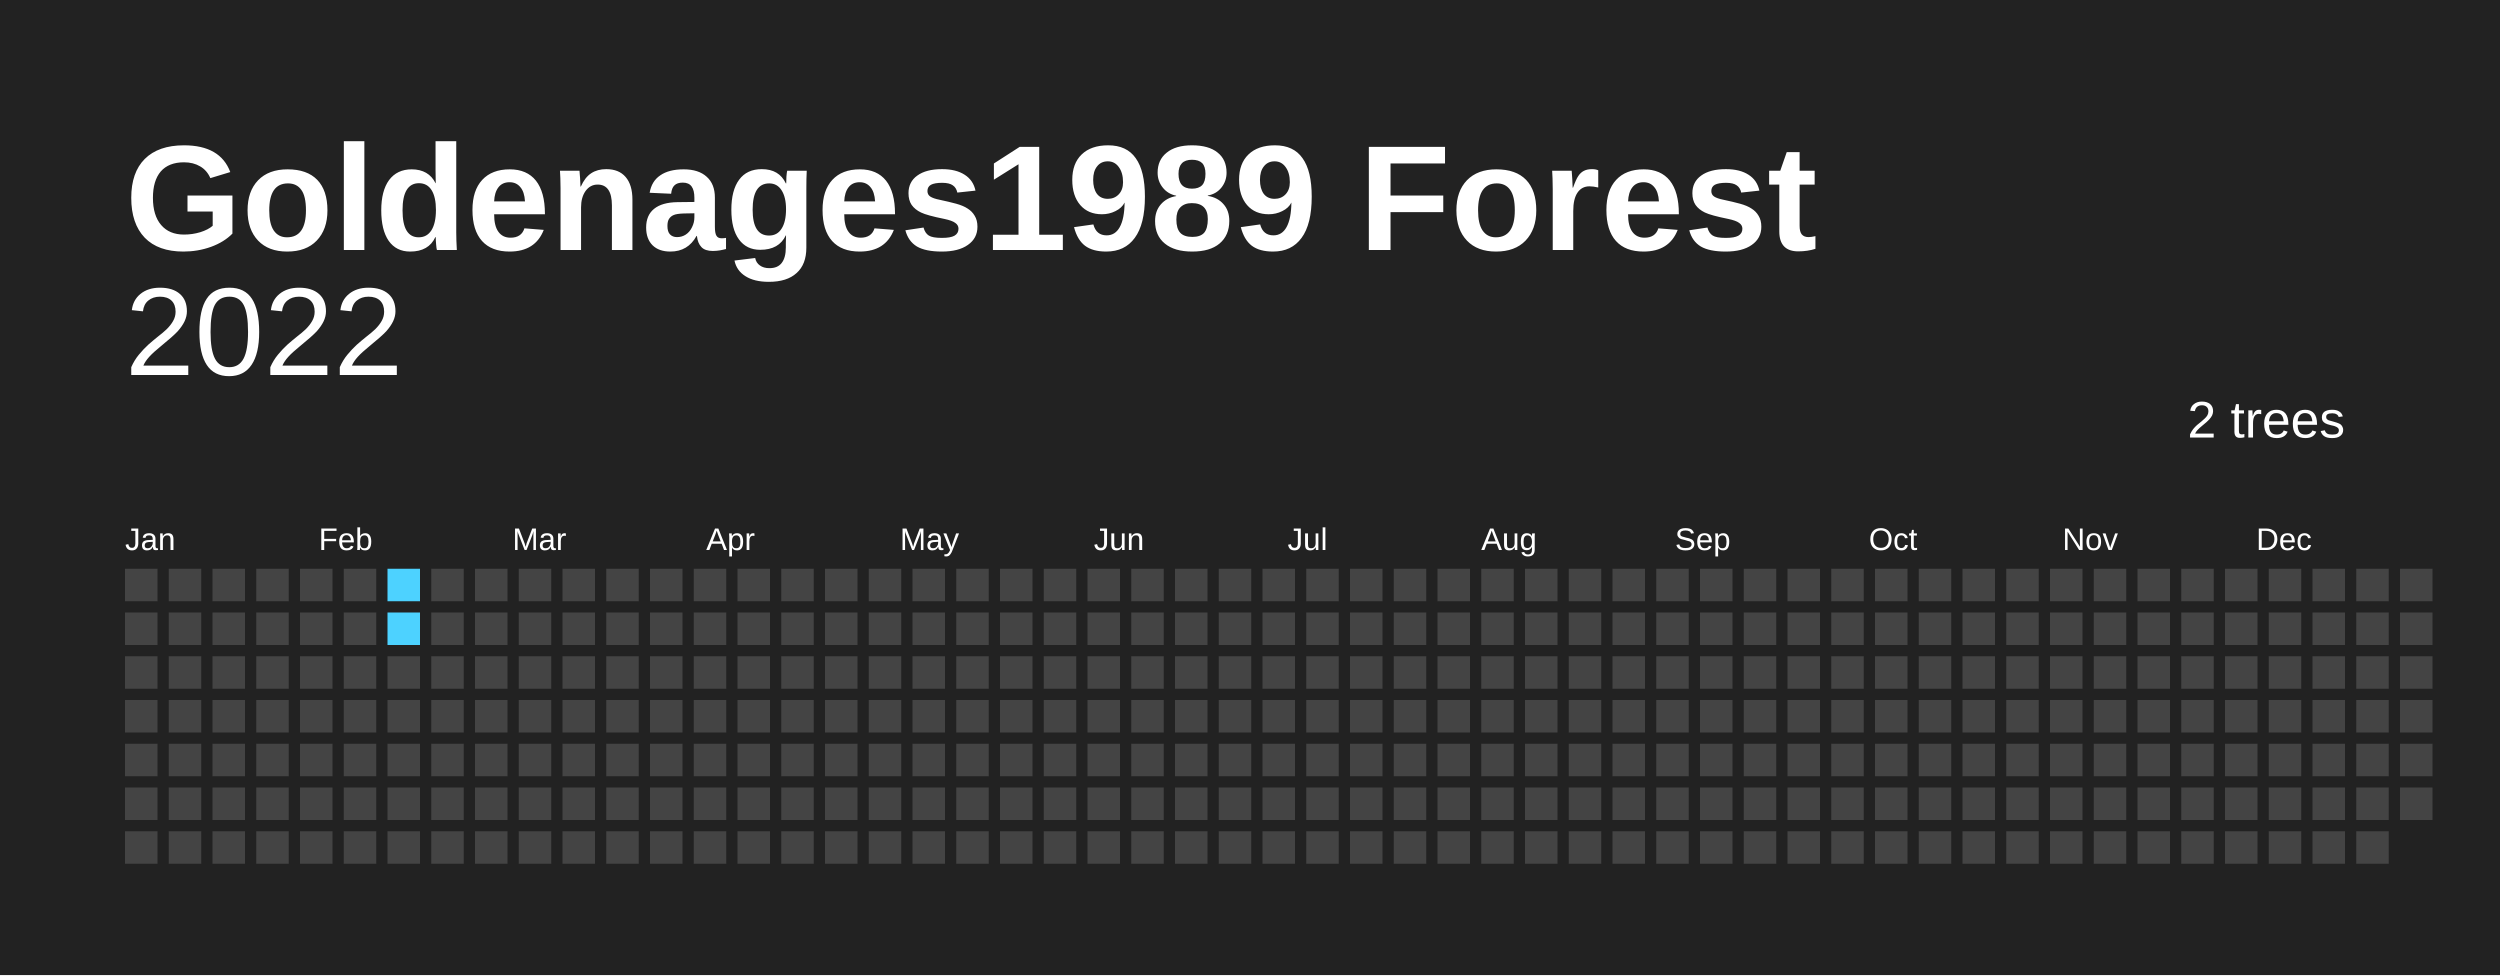
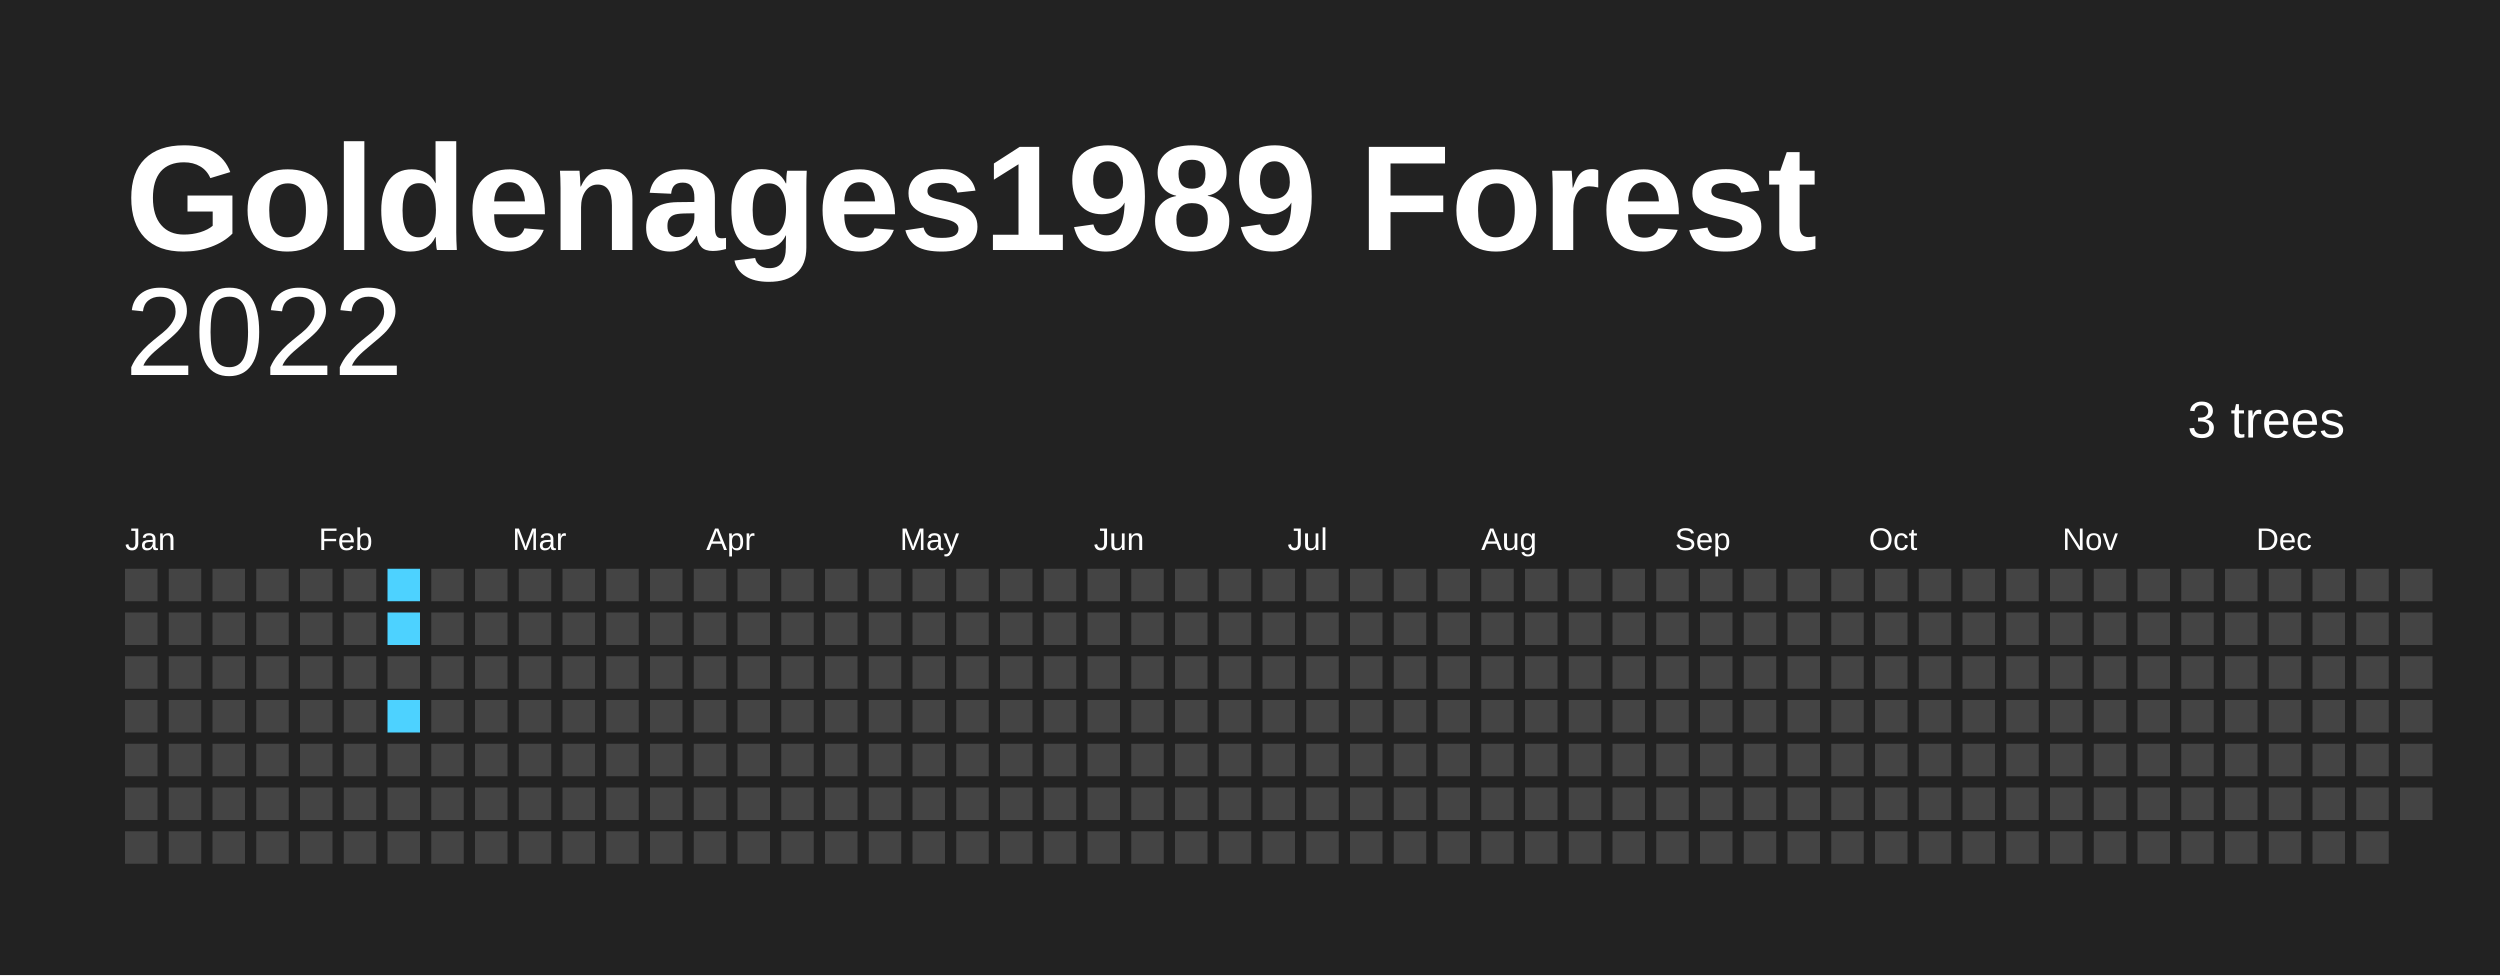
<svg xmlns="http://www.w3.org/2000/svg" baseProfile="full" height="78mm" version="1.1" viewBox="0,0,200,78" width="200mm">
  <defs />
  <rect fill="#222222" height="78" width="200" x="0" y="0" />
  <text fill="#FFFFFF" style="font-size:12px; font-family:Arial; font-weight:bold;" x="10" y="20">Goldenages1989 Forest</text>
  <text alignment-baseline="hanging" fill="#FFFFFF" style="font-size:10.0px; font-family:Arial;" x="10" y="30">2022</text>
-   <text alignment-baseline="hanging" fill="#FFFFFF" style="font-size:4.125px; font-family:Arial;" x="175" y="35">2 trees</text>
+   <text alignment-baseline="hanging" fill="#FFFFFF" style="font-size:4.125px; font-family:Arial;" x="175" y="35">3 trees</text>
  <text fill="#FFFFFF" style="font-size:2.5px; font-family:Arial" x="10.0" y="44">Jan</text>
  <text fill="#FFFFFF" style="font-size:2.5px; font-family:Arial" x="25.5" y="44">Feb</text>
  <text fill="#FFFFFF" style="font-size:2.5px; font-family:Arial" x="41.0" y="44">Mar</text>
  <text fill="#FFFFFF" style="font-size:2.5px; font-family:Arial" x="56.5" y="44">Apr</text>
  <text fill="#FFFFFF" style="font-size:2.5px; font-family:Arial" x="72.0" y="44">May</text>
  <text fill="#FFFFFF" style="font-size:2.5px; font-family:Arial" x="87.5" y="44">Jun</text>
  <text fill="#FFFFFF" style="font-size:2.5px; font-family:Arial" x="103.0" y="44">Jul</text>
  <text fill="#FFFFFF" style="font-size:2.5px; font-family:Arial" x="118.5" y="44">Aug</text>
  <text fill="#FFFFFF" style="font-size:2.5px; font-family:Arial" x="134.0" y="44">Sep</text>
  <text fill="#FFFFFF" style="font-size:2.5px; font-family:Arial" x="149.5" y="44">Oct</text>
  <text fill="#FFFFFF" style="font-size:2.5px; font-family:Arial" x="165.0" y="44">Nov</text>
  <text fill="#FFFFFF" style="font-size:2.5px; font-family:Arial" x="180.5" y="44">Dec</text>
  <rect fill="#444444" height="2.6" width="2.6" x="10.0" y="45.5" />
  <rect fill="#444444" height="2.6" width="2.6" x="10.0" y="49.0" />
  <rect fill="#444444" height="2.6" width="2.6" x="10.0" y="52.5" />
  <rect fill="#444444" height="2.6" width="2.6" x="10.0" y="56.0" />
  <rect fill="#444444" height="2.6" width="2.6" x="10.0" y="59.5" />
  <rect fill="#444444" height="2.6" width="2.6" x="10.0" y="63.0" />
  <rect fill="#444444" height="2.6" width="2.6" x="10.0" y="66.5" />
  <rect fill="#444444" height="2.6" width="2.6" x="13.5" y="45.5" />
  <rect fill="#444444" height="2.6" width="2.6" x="13.5" y="49.0" />
  <rect fill="#444444" height="2.6" width="2.6" x="13.5" y="52.5" />
  <rect fill="#444444" height="2.6" width="2.6" x="13.5" y="56.0" />
  <rect fill="#444444" height="2.6" width="2.6" x="13.5" y="59.5" />
  <rect fill="#444444" height="2.6" width="2.6" x="13.5" y="63.0" />
  <rect fill="#444444" height="2.6" width="2.6" x="13.5" y="66.5" />
  <rect fill="#444444" height="2.6" width="2.6" x="17.0" y="45.5" />
  <rect fill="#444444" height="2.6" width="2.6" x="17.0" y="49.0" />
  <rect fill="#444444" height="2.6" width="2.6" x="17.0" y="52.5" />
  <rect fill="#444444" height="2.6" width="2.6" x="17.0" y="56.0" />
  <rect fill="#444444" height="2.6" width="2.6" x="17.0" y="59.5" />
  <rect fill="#444444" height="2.6" width="2.6" x="17.0" y="63.0" />
  <rect fill="#444444" height="2.6" width="2.6" x="17.0" y="66.5" />
  <rect fill="#444444" height="2.6" width="2.6" x="20.5" y="45.5" />
  <rect fill="#444444" height="2.6" width="2.6" x="20.5" y="49.0" />
  <rect fill="#444444" height="2.6" width="2.6" x="20.5" y="52.5" />
  <rect fill="#444444" height="2.6" width="2.6" x="20.5" y="56.0" />
  <rect fill="#444444" height="2.6" width="2.6" x="20.5" y="59.5" />
  <rect fill="#444444" height="2.6" width="2.6" x="20.5" y="63.0" />
  <rect fill="#444444" height="2.6" width="2.6" x="20.5" y="66.5" />
  <rect fill="#444444" height="2.6" width="2.6" x="24.0" y="45.5" />
  <rect fill="#444444" height="2.6" width="2.6" x="24.0" y="49.0" />
  <rect fill="#444444" height="2.6" width="2.6" x="24.0" y="52.5" />
  <rect fill="#444444" height="2.6" width="2.6" x="24.0" y="56.0" />
  <rect fill="#444444" height="2.6" width="2.6" x="24.0" y="59.5" />
  <rect fill="#444444" height="2.6" width="2.6" x="24.0" y="63.0" />
  <rect fill="#444444" height="2.6" width="2.6" x="24.0" y="66.5" />
  <rect fill="#444444" height="2.6" width="2.6" x="27.5" y="45.5" />
  <rect fill="#444444" height="2.6" width="2.6" x="27.5" y="49.0" />
  <rect fill="#444444" height="2.6" width="2.6" x="27.5" y="52.5" />
  <rect fill="#444444" height="2.6" width="2.6" x="27.5" y="56.0" />
  <rect fill="#444444" height="2.6" width="2.6" x="27.5" y="59.5" />
  <rect fill="#444444" height="2.6" width="2.6" x="27.5" y="63.0" />
  <rect fill="#444444" height="2.6" width="2.6" x="27.5" y="66.5" />
  <rect fill="#4DD2FF" height="2.6" width="2.6" x="31.0" y="45.5" />
  <rect fill="#4DD2FF" height="2.6" width="2.6" x="31.0" y="49.0" />
  <rect fill="#444444" height="2.6" width="2.6" x="31.0" y="52.5" />
-   <rect fill="#444444" height="2.6" width="2.6" x="31.0" y="56.0" />
+   <rect fill="#4DD2FF" height="2.6" width="2.6" x="31.0" y="56.0" />
  <rect fill="#444444" height="2.6" width="2.6" x="31.0" y="59.5" />
  <rect fill="#444444" height="2.6" width="2.6" x="31.0" y="63.0" />
  <rect fill="#444444" height="2.6" width="2.6" x="31.0" y="66.5" />
  <rect fill="#444444" height="2.6" width="2.6" x="34.5" y="45.5" />
  <rect fill="#444444" height="2.6" width="2.6" x="34.5" y="49.0" />
  <rect fill="#444444" height="2.6" width="2.6" x="34.5" y="52.5" />
  <rect fill="#444444" height="2.6" width="2.6" x="34.5" y="56.0" />
  <rect fill="#444444" height="2.6" width="2.6" x="34.5" y="59.5" />
  <rect fill="#444444" height="2.6" width="2.6" x="34.5" y="63.0" />
  <rect fill="#444444" height="2.6" width="2.6" x="34.5" y="66.5" />
  <rect fill="#444444" height="2.6" width="2.6" x="38.0" y="45.5" />
  <rect fill="#444444" height="2.6" width="2.6" x="38.0" y="49.0" />
  <rect fill="#444444" height="2.6" width="2.6" x="38.0" y="52.5" />
  <rect fill="#444444" height="2.6" width="2.6" x="38.0" y="56.0" />
  <rect fill="#444444" height="2.6" width="2.6" x="38.0" y="59.5" />
  <rect fill="#444444" height="2.6" width="2.6" x="38.0" y="63.0" />
  <rect fill="#444444" height="2.6" width="2.6" x="38.0" y="66.5" />
  <rect fill="#444444" height="2.6" width="2.6" x="41.5" y="45.5" />
  <rect fill="#444444" height="2.6" width="2.6" x="41.5" y="49.0" />
  <rect fill="#444444" height="2.6" width="2.6" x="41.5" y="52.5" />
  <rect fill="#444444" height="2.6" width="2.6" x="41.5" y="56.0" />
  <rect fill="#444444" height="2.6" width="2.6" x="41.5" y="59.5" />
  <rect fill="#444444" height="2.6" width="2.6" x="41.5" y="63.0" />
  <rect fill="#444444" height="2.6" width="2.6" x="41.5" y="66.5" />
  <rect fill="#444444" height="2.6" width="2.6" x="45.0" y="45.5" />
  <rect fill="#444444" height="2.6" width="2.6" x="45.0" y="49.0" />
  <rect fill="#444444" height="2.6" width="2.6" x="45.0" y="52.5" />
  <rect fill="#444444" height="2.6" width="2.6" x="45.0" y="56.0" />
  <rect fill="#444444" height="2.6" width="2.6" x="45.0" y="59.5" />
  <rect fill="#444444" height="2.6" width="2.6" x="45.0" y="63.0" />
  <rect fill="#444444" height="2.6" width="2.6" x="45.0" y="66.5" />
  <rect fill="#444444" height="2.6" width="2.6" x="48.5" y="45.5" />
  <rect fill="#444444" height="2.6" width="2.6" x="48.5" y="49.0" />
  <rect fill="#444444" height="2.6" width="2.6" x="48.5" y="52.5" />
  <rect fill="#444444" height="2.6" width="2.6" x="48.5" y="56.0" />
  <rect fill="#444444" height="2.6" width="2.6" x="48.5" y="59.5" />
  <rect fill="#444444" height="2.6" width="2.6" x="48.5" y="63.0" />
  <rect fill="#444444" height="2.6" width="2.6" x="48.5" y="66.5" />
  <rect fill="#444444" height="2.6" width="2.6" x="52.0" y="45.5" />
  <rect fill="#444444" height="2.6" width="2.6" x="52.0" y="49.0" />
  <rect fill="#444444" height="2.6" width="2.6" x="52.0" y="52.5" />
  <rect fill="#444444" height="2.6" width="2.6" x="52.0" y="56.0" />
  <rect fill="#444444" height="2.6" width="2.6" x="52.0" y="59.5" />
  <rect fill="#444444" height="2.6" width="2.6" x="52.0" y="63.0" />
  <rect fill="#444444" height="2.6" width="2.6" x="52.0" y="66.5" />
  <rect fill="#444444" height="2.6" width="2.6" x="55.5" y="45.5" />
  <rect fill="#444444" height="2.6" width="2.6" x="55.5" y="49.0" />
  <rect fill="#444444" height="2.6" width="2.6" x="55.5" y="52.5" />
  <rect fill="#444444" height="2.6" width="2.6" x="55.5" y="56.0" />
  <rect fill="#444444" height="2.6" width="2.6" x="55.5" y="59.5" />
  <rect fill="#444444" height="2.6" width="2.6" x="55.5" y="63.0" />
  <rect fill="#444444" height="2.6" width="2.6" x="55.5" y="66.5" />
  <rect fill="#444444" height="2.6" width="2.6" x="59.0" y="45.5" />
  <rect fill="#444444" height="2.6" width="2.6" x="59.0" y="49.0" />
  <rect fill="#444444" height="2.6" width="2.6" x="59.0" y="52.5" />
  <rect fill="#444444" height="2.6" width="2.6" x="59.0" y="56.0" />
  <rect fill="#444444" height="2.6" width="2.6" x="59.0" y="59.5" />
  <rect fill="#444444" height="2.6" width="2.6" x="59.0" y="63.0" />
  <rect fill="#444444" height="2.6" width="2.6" x="59.0" y="66.5" />
  <rect fill="#444444" height="2.6" width="2.6" x="62.5" y="45.5" />
  <rect fill="#444444" height="2.6" width="2.6" x="62.5" y="49.0" />
  <rect fill="#444444" height="2.6" width="2.6" x="62.5" y="52.5" />
  <rect fill="#444444" height="2.6" width="2.6" x="62.5" y="56.0" />
  <rect fill="#444444" height="2.6" width="2.6" x="62.5" y="59.5" />
  <rect fill="#444444" height="2.6" width="2.6" x="62.5" y="63.0" />
  <rect fill="#444444" height="2.6" width="2.6" x="62.5" y="66.5" />
  <rect fill="#444444" height="2.6" width="2.6" x="66.0" y="45.5" />
  <rect fill="#444444" height="2.6" width="2.6" x="66.0" y="49.0" />
  <rect fill="#444444" height="2.6" width="2.6" x="66.0" y="52.5" />
  <rect fill="#444444" height="2.6" width="2.6" x="66.0" y="56.0" />
  <rect fill="#444444" height="2.6" width="2.6" x="66.0" y="59.5" />
  <rect fill="#444444" height="2.6" width="2.6" x="66.0" y="63.0" />
  <rect fill="#444444" height="2.6" width="2.6" x="66.0" y="66.5" />
  <rect fill="#444444" height="2.6" width="2.6" x="69.5" y="45.5" />
  <rect fill="#444444" height="2.6" width="2.6" x="69.5" y="49.0" />
  <rect fill="#444444" height="2.6" width="2.6" x="69.5" y="52.5" />
  <rect fill="#444444" height="2.6" width="2.6" x="69.5" y="56.0" />
  <rect fill="#444444" height="2.6" width="2.6" x="69.5" y="59.5" />
  <rect fill="#444444" height="2.6" width="2.6" x="69.5" y="63.0" />
  <rect fill="#444444" height="2.6" width="2.6" x="69.5" y="66.5" />
  <rect fill="#444444" height="2.6" width="2.6" x="73.0" y="45.5" />
  <rect fill="#444444" height="2.6" width="2.6" x="73.0" y="49.0" />
  <rect fill="#444444" height="2.6" width="2.6" x="73.0" y="52.5" />
  <rect fill="#444444" height="2.6" width="2.6" x="73.0" y="56.0" />
  <rect fill="#444444" height="2.6" width="2.6" x="73.0" y="59.5" />
  <rect fill="#444444" height="2.6" width="2.6" x="73.0" y="63.0" />
  <rect fill="#444444" height="2.6" width="2.6" x="73.0" y="66.5" />
  <rect fill="#444444" height="2.6" width="2.6" x="76.5" y="45.5" />
  <rect fill="#444444" height="2.6" width="2.6" x="76.5" y="49.0" />
  <rect fill="#444444" height="2.6" width="2.6" x="76.5" y="52.5" />
  <rect fill="#444444" height="2.6" width="2.6" x="76.5" y="56.0" />
  <rect fill="#444444" height="2.6" width="2.6" x="76.5" y="59.5" />
  <rect fill="#444444" height="2.6" width="2.6" x="76.5" y="63.0" />
  <rect fill="#444444" height="2.6" width="2.6" x="76.5" y="66.5" />
  <rect fill="#444444" height="2.6" width="2.6" x="80.0" y="45.5" />
  <rect fill="#444444" height="2.6" width="2.6" x="80.0" y="49.0" />
  <rect fill="#444444" height="2.6" width="2.6" x="80.0" y="52.5" />
  <rect fill="#444444" height="2.6" width="2.6" x="80.0" y="56.0" />
  <rect fill="#444444" height="2.6" width="2.6" x="80.0" y="59.5" />
  <rect fill="#444444" height="2.6" width="2.6" x="80.0" y="63.0" />
  <rect fill="#444444" height="2.6" width="2.6" x="80.0" y="66.5" />
  <rect fill="#444444" height="2.6" width="2.6" x="83.5" y="45.5" />
  <rect fill="#444444" height="2.6" width="2.6" x="83.5" y="49.0" />
  <rect fill="#444444" height="2.6" width="2.6" x="83.5" y="52.5" />
  <rect fill="#444444" height="2.6" width="2.6" x="83.5" y="56.0" />
  <rect fill="#444444" height="2.6" width="2.6" x="83.5" y="59.5" />
  <rect fill="#444444" height="2.6" width="2.6" x="83.5" y="63.0" />
  <rect fill="#444444" height="2.6" width="2.6" x="83.5" y="66.5" />
  <rect fill="#444444" height="2.6" width="2.6" x="87.0" y="45.5" />
  <rect fill="#444444" height="2.6" width="2.6" x="87.0" y="49.0" />
  <rect fill="#444444" height="2.6" width="2.6" x="87.0" y="52.5" />
  <rect fill="#444444" height="2.6" width="2.6" x="87.0" y="56.0" />
  <rect fill="#444444" height="2.6" width="2.6" x="87.0" y="59.5" />
  <rect fill="#444444" height="2.6" width="2.6" x="87.0" y="63.0" />
  <rect fill="#444444" height="2.6" width="2.6" x="87.0" y="66.5" />
  <rect fill="#444444" height="2.6" width="2.6" x="90.5" y="45.5" />
  <rect fill="#444444" height="2.6" width="2.6" x="90.5" y="49.0" />
  <rect fill="#444444" height="2.6" width="2.6" x="90.5" y="52.5" />
  <rect fill="#444444" height="2.6" width="2.6" x="90.5" y="56.0" />
  <rect fill="#444444" height="2.6" width="2.6" x="90.5" y="59.5" />
  <rect fill="#444444" height="2.6" width="2.6" x="90.5" y="63.0" />
  <rect fill="#444444" height="2.6" width="2.6" x="90.5" y="66.5" />
  <rect fill="#444444" height="2.6" width="2.6" x="94.0" y="45.5" />
  <rect fill="#444444" height="2.6" width="2.6" x="94.0" y="49.0" />
  <rect fill="#444444" height="2.6" width="2.6" x="94.0" y="52.5" />
  <rect fill="#444444" height="2.6" width="2.6" x="94.0" y="56.0" />
  <rect fill="#444444" height="2.6" width="2.6" x="94.0" y="59.5" />
  <rect fill="#444444" height="2.6" width="2.6" x="94.0" y="63.0" />
  <rect fill="#444444" height="2.6" width="2.6" x="94.0" y="66.5" />
  <rect fill="#444444" height="2.6" width="2.6" x="97.5" y="45.5" />
  <rect fill="#444444" height="2.6" width="2.6" x="97.5" y="49.0" />
  <rect fill="#444444" height="2.6" width="2.6" x="97.5" y="52.5" />
  <rect fill="#444444" height="2.6" width="2.6" x="97.5" y="56.0" />
  <rect fill="#444444" height="2.6" width="2.6" x="97.5" y="59.5" />
  <rect fill="#444444" height="2.6" width="2.6" x="97.5" y="63.0" />
  <rect fill="#444444" height="2.6" width="2.6" x="97.5" y="66.5" />
  <rect fill="#444444" height="2.6" width="2.6" x="101.0" y="45.5" />
  <rect fill="#444444" height="2.6" width="2.6" x="101.0" y="49.0" />
  <rect fill="#444444" height="2.6" width="2.6" x="101.0" y="52.5" />
  <rect fill="#444444" height="2.6" width="2.6" x="101.0" y="56.0" />
  <rect fill="#444444" height="2.6" width="2.6" x="101.0" y="59.5" />
  <rect fill="#444444" height="2.6" width="2.6" x="101.0" y="63.0" />
  <rect fill="#444444" height="2.6" width="2.6" x="101.0" y="66.5" />
  <rect fill="#444444" height="2.6" width="2.6" x="104.5" y="45.5" />
  <rect fill="#444444" height="2.6" width="2.6" x="104.5" y="49.0" />
  <rect fill="#444444" height="2.6" width="2.6" x="104.5" y="52.5" />
  <rect fill="#444444" height="2.6" width="2.6" x="104.5" y="56.0" />
  <rect fill="#444444" height="2.6" width="2.6" x="104.5" y="59.5" />
  <rect fill="#444444" height="2.6" width="2.6" x="104.5" y="63.0" />
  <rect fill="#444444" height="2.6" width="2.6" x="104.5" y="66.5" />
  <rect fill="#444444" height="2.6" width="2.6" x="108.0" y="45.5" />
  <rect fill="#444444" height="2.6" width="2.6" x="108.0" y="49.0" />
  <rect fill="#444444" height="2.6" width="2.6" x="108.0" y="52.5" />
  <rect fill="#444444" height="2.6" width="2.6" x="108.0" y="56.0" />
  <rect fill="#444444" height="2.6" width="2.6" x="108.0" y="59.5" />
  <rect fill="#444444" height="2.6" width="2.6" x="108.0" y="63.0" />
  <rect fill="#444444" height="2.6" width="2.6" x="108.0" y="66.5" />
  <rect fill="#444444" height="2.6" width="2.6" x="111.5" y="45.5" />
  <rect fill="#444444" height="2.6" width="2.6" x="111.5" y="49.0" />
  <rect fill="#444444" height="2.6" width="2.6" x="111.5" y="52.5" />
  <rect fill="#444444" height="2.6" width="2.6" x="111.5" y="56.0" />
  <rect fill="#444444" height="2.6" width="2.6" x="111.5" y="59.5" />
  <rect fill="#444444" height="2.6" width="2.6" x="111.5" y="63.0" />
  <rect fill="#444444" height="2.6" width="2.6" x="111.5" y="66.5" />
  <rect fill="#444444" height="2.6" width="2.6" x="115.0" y="45.5" />
  <rect fill="#444444" height="2.6" width="2.6" x="115.0" y="49.0" />
  <rect fill="#444444" height="2.6" width="2.6" x="115.0" y="52.5" />
  <rect fill="#444444" height="2.6" width="2.6" x="115.0" y="56.0" />
  <rect fill="#444444" height="2.6" width="2.6" x="115.0" y="59.5" />
  <rect fill="#444444" height="2.6" width="2.6" x="115.0" y="63.0" />
  <rect fill="#444444" height="2.6" width="2.6" x="115.0" y="66.5" />
  <rect fill="#444444" height="2.6" width="2.6" x="118.5" y="45.5" />
  <rect fill="#444444" height="2.6" width="2.6" x="118.5" y="49.0" />
  <rect fill="#444444" height="2.6" width="2.6" x="118.5" y="52.5" />
  <rect fill="#444444" height="2.6" width="2.6" x="118.5" y="56.0" />
  <rect fill="#444444" height="2.6" width="2.6" x="118.5" y="59.5" />
  <rect fill="#444444" height="2.6" width="2.6" x="118.5" y="63.0" />
  <rect fill="#444444" height="2.6" width="2.6" x="118.5" y="66.5" />
  <rect fill="#444444" height="2.6" width="2.6" x="122.0" y="45.5" />
  <rect fill="#444444" height="2.6" width="2.6" x="122.0" y="49.0" />
  <rect fill="#444444" height="2.6" width="2.6" x="122.0" y="52.5" />
  <rect fill="#444444" height="2.6" width="2.6" x="122.0" y="56.0" />
  <rect fill="#444444" height="2.6" width="2.6" x="122.0" y="59.5" />
  <rect fill="#444444" height="2.6" width="2.6" x="122.0" y="63.0" />
  <rect fill="#444444" height="2.6" width="2.6" x="122.0" y="66.5" />
  <rect fill="#444444" height="2.6" width="2.6" x="125.5" y="45.5" />
  <rect fill="#444444" height="2.6" width="2.6" x="125.5" y="49.0" />
  <rect fill="#444444" height="2.6" width="2.6" x="125.5" y="52.5" />
  <rect fill="#444444" height="2.6" width="2.6" x="125.5" y="56.0" />
  <rect fill="#444444" height="2.6" width="2.6" x="125.5" y="59.5" />
  <rect fill="#444444" height="2.6" width="2.6" x="125.5" y="63.0" />
  <rect fill="#444444" height="2.6" width="2.6" x="125.5" y="66.5" />
  <rect fill="#444444" height="2.6" width="2.6" x="129.0" y="45.5" />
  <rect fill="#444444" height="2.6" width="2.6" x="129.0" y="49.0" />
  <rect fill="#444444" height="2.6" width="2.6" x="129.0" y="52.5" />
  <rect fill="#444444" height="2.6" width="2.6" x="129.0" y="56.0" />
  <rect fill="#444444" height="2.6" width="2.6" x="129.0" y="59.5" />
  <rect fill="#444444" height="2.6" width="2.6" x="129.0" y="63.0" />
  <rect fill="#444444" height="2.6" width="2.6" x="129.0" y="66.5" />
  <rect fill="#444444" height="2.6" width="2.6" x="132.5" y="45.5" />
  <rect fill="#444444" height="2.6" width="2.6" x="132.5" y="49.0" />
  <rect fill="#444444" height="2.6" width="2.6" x="132.5" y="52.5" />
  <rect fill="#444444" height="2.6" width="2.6" x="132.5" y="56.0" />
  <rect fill="#444444" height="2.6" width="2.6" x="132.5" y="59.5" />
  <rect fill="#444444" height="2.6" width="2.6" x="132.5" y="63.0" />
  <rect fill="#444444" height="2.6" width="2.6" x="132.5" y="66.5" />
  <rect fill="#444444" height="2.6" width="2.6" x="136.0" y="45.5" />
  <rect fill="#444444" height="2.6" width="2.6" x="136.0" y="49.0" />
  <rect fill="#444444" height="2.6" width="2.6" x="136.0" y="52.5" />
  <rect fill="#444444" height="2.6" width="2.6" x="136.0" y="56.0" />
  <rect fill="#444444" height="2.6" width="2.6" x="136.0" y="59.5" />
  <rect fill="#444444" height="2.6" width="2.6" x="136.0" y="63.0" />
  <rect fill="#444444" height="2.6" width="2.6" x="136.0" y="66.5" />
  <rect fill="#444444" height="2.6" width="2.6" x="139.5" y="45.5" />
  <rect fill="#444444" height="2.6" width="2.6" x="139.5" y="49.0" />
  <rect fill="#444444" height="2.6" width="2.6" x="139.5" y="52.5" />
  <rect fill="#444444" height="2.6" width="2.6" x="139.5" y="56.0" />
  <rect fill="#444444" height="2.6" width="2.6" x="139.5" y="59.5" />
  <rect fill="#444444" height="2.6" width="2.6" x="139.5" y="63.0" />
  <rect fill="#444444" height="2.6" width="2.6" x="139.5" y="66.5" />
  <rect fill="#444444" height="2.6" width="2.6" x="143.0" y="45.5" />
  <rect fill="#444444" height="2.6" width="2.6" x="143.0" y="49.0" />
  <rect fill="#444444" height="2.6" width="2.6" x="143.0" y="52.5" />
  <rect fill="#444444" height="2.6" width="2.6" x="143.0" y="56.0" />
  <rect fill="#444444" height="2.6" width="2.6" x="143.0" y="59.5" />
  <rect fill="#444444" height="2.6" width="2.6" x="143.0" y="63.0" />
  <rect fill="#444444" height="2.6" width="2.6" x="143.0" y="66.5" />
  <rect fill="#444444" height="2.6" width="2.6" x="146.5" y="45.5" />
  <rect fill="#444444" height="2.6" width="2.6" x="146.5" y="49.0" />
  <rect fill="#444444" height="2.6" width="2.6" x="146.5" y="52.5" />
  <rect fill="#444444" height="2.6" width="2.6" x="146.5" y="56.0" />
  <rect fill="#444444" height="2.6" width="2.6" x="146.5" y="59.5" />
  <rect fill="#444444" height="2.6" width="2.6" x="146.5" y="63.0" />
  <rect fill="#444444" height="2.6" width="2.6" x="146.5" y="66.5" />
  <rect fill="#444444" height="2.6" width="2.6" x="150.0" y="45.5" />
  <rect fill="#444444" height="2.6" width="2.6" x="150.0" y="49.0" />
  <rect fill="#444444" height="2.6" width="2.6" x="150.0" y="52.5" />
  <rect fill="#444444" height="2.6" width="2.6" x="150.0" y="56.0" />
  <rect fill="#444444" height="2.6" width="2.6" x="150.0" y="59.5" />
  <rect fill="#444444" height="2.6" width="2.6" x="150.0" y="63.0" />
  <rect fill="#444444" height="2.6" width="2.6" x="150.0" y="66.5" />
  <rect fill="#444444" height="2.6" width="2.6" x="153.5" y="45.5" />
  <rect fill="#444444" height="2.6" width="2.6" x="153.5" y="49.0" />
  <rect fill="#444444" height="2.6" width="2.6" x="153.5" y="52.5" />
  <rect fill="#444444" height="2.6" width="2.6" x="153.5" y="56.0" />
  <rect fill="#444444" height="2.6" width="2.6" x="153.5" y="59.5" />
  <rect fill="#444444" height="2.6" width="2.6" x="153.5" y="63.0" />
  <rect fill="#444444" height="2.6" width="2.6" x="153.5" y="66.5" />
  <rect fill="#444444" height="2.6" width="2.6" x="157.0" y="45.5" />
  <rect fill="#444444" height="2.6" width="2.6" x="157.0" y="49.0" />
  <rect fill="#444444" height="2.6" width="2.6" x="157.0" y="52.5" />
  <rect fill="#444444" height="2.6" width="2.6" x="157.0" y="56.0" />
  <rect fill="#444444" height="2.6" width="2.6" x="157.0" y="59.5" />
  <rect fill="#444444" height="2.6" width="2.6" x="157.0" y="63.0" />
  <rect fill="#444444" height="2.6" width="2.6" x="157.0" y="66.5" />
  <rect fill="#444444" height="2.6" width="2.6" x="160.5" y="45.5" />
  <rect fill="#444444" height="2.6" width="2.6" x="160.5" y="49.0" />
  <rect fill="#444444" height="2.6" width="2.6" x="160.5" y="52.5" />
  <rect fill="#444444" height="2.6" width="2.6" x="160.5" y="56.0" />
  <rect fill="#444444" height="2.6" width="2.6" x="160.5" y="59.5" />
  <rect fill="#444444" height="2.6" width="2.6" x="160.5" y="63.0" />
  <rect fill="#444444" height="2.6" width="2.6" x="160.5" y="66.5" />
  <rect fill="#444444" height="2.6" width="2.6" x="164.0" y="45.5" />
  <rect fill="#444444" height="2.6" width="2.6" x="164.0" y="49.0" />
  <rect fill="#444444" height="2.6" width="2.6" x="164.0" y="52.5" />
  <rect fill="#444444" height="2.6" width="2.6" x="164.0" y="56.0" />
  <rect fill="#444444" height="2.6" width="2.6" x="164.0" y="59.5" />
  <rect fill="#444444" height="2.6" width="2.6" x="164.0" y="63.0" />
  <rect fill="#444444" height="2.6" width="2.6" x="164.0" y="66.5" />
  <rect fill="#444444" height="2.6" width="2.6" x="167.5" y="45.5" />
  <rect fill="#444444" height="2.6" width="2.6" x="167.5" y="49.0" />
  <rect fill="#444444" height="2.6" width="2.6" x="167.5" y="52.5" />
  <rect fill="#444444" height="2.6" width="2.6" x="167.5" y="56.0" />
  <rect fill="#444444" height="2.6" width="2.6" x="167.5" y="59.5" />
  <rect fill="#444444" height="2.6" width="2.6" x="167.5" y="63.0" />
  <rect fill="#444444" height="2.6" width="2.6" x="167.5" y="66.5" />
  <rect fill="#444444" height="2.6" width="2.6" x="171.0" y="45.5" />
  <rect fill="#444444" height="2.6" width="2.6" x="171.0" y="49.0" />
  <rect fill="#444444" height="2.6" width="2.6" x="171.0" y="52.5" />
  <rect fill="#444444" height="2.6" width="2.6" x="171.0" y="56.0" />
  <rect fill="#444444" height="2.6" width="2.6" x="171.0" y="59.5" />
  <rect fill="#444444" height="2.6" width="2.6" x="171.0" y="63.0" />
  <rect fill="#444444" height="2.6" width="2.6" x="171.0" y="66.5" />
  <rect fill="#444444" height="2.6" width="2.6" x="174.5" y="45.5" />
  <rect fill="#444444" height="2.6" width="2.6" x="174.5" y="49.0" />
  <rect fill="#444444" height="2.6" width="2.6" x="174.5" y="52.5" />
  <rect fill="#444444" height="2.6" width="2.6" x="174.5" y="56.0" />
  <rect fill="#444444" height="2.6" width="2.6" x="174.5" y="59.5" />
  <rect fill="#444444" height="2.6" width="2.6" x="174.5" y="63.0" />
  <rect fill="#444444" height="2.6" width="2.6" x="174.5" y="66.5" />
  <rect fill="#444444" height="2.6" width="2.6" x="178.0" y="45.5" />
  <rect fill="#444444" height="2.6" width="2.6" x="178.0" y="49.0" />
  <rect fill="#444444" height="2.6" width="2.6" x="178.0" y="52.5" />
  <rect fill="#444444" height="2.6" width="2.6" x="178.0" y="56.0" />
  <rect fill="#444444" height="2.6" width="2.6" x="178.0" y="59.5" />
  <rect fill="#444444" height="2.6" width="2.6" x="178.0" y="63.0" />
  <rect fill="#444444" height="2.6" width="2.6" x="178.0" y="66.5" />
  <rect fill="#444444" height="2.6" width="2.6" x="181.5" y="45.5" />
  <rect fill="#444444" height="2.6" width="2.6" x="181.5" y="49.0" />
  <rect fill="#444444" height="2.6" width="2.6" x="181.5" y="52.5" />
  <rect fill="#444444" height="2.6" width="2.6" x="181.5" y="56.0" />
  <rect fill="#444444" height="2.6" width="2.6" x="181.5" y="59.5" />
  <rect fill="#444444" height="2.6" width="2.6" x="181.5" y="63.0" />
  <rect fill="#444444" height="2.6" width="2.6" x="181.5" y="66.5" />
  <rect fill="#444444" height="2.6" width="2.6" x="185.0" y="45.5" />
  <rect fill="#444444" height="2.6" width="2.6" x="185.0" y="49.0" />
  <rect fill="#444444" height="2.6" width="2.6" x="185.0" y="52.5" />
  <rect fill="#444444" height="2.6" width="2.6" x="185.0" y="56.0" />
  <rect fill="#444444" height="2.6" width="2.6" x="185.0" y="59.5" />
  <rect fill="#444444" height="2.6" width="2.6" x="185.0" y="63.0" />
  <rect fill="#444444" height="2.6" width="2.6" x="185.0" y="66.5" />
  <rect fill="#444444" height="2.6" width="2.6" x="188.5" y="45.5" />
  <rect fill="#444444" height="2.6" width="2.6" x="188.5" y="49.0" />
  <rect fill="#444444" height="2.6" width="2.6" x="188.5" y="52.5" />
  <rect fill="#444444" height="2.6" width="2.6" x="188.5" y="56.0" />
  <rect fill="#444444" height="2.6" width="2.6" x="188.5" y="59.5" />
  <rect fill="#444444" height="2.6" width="2.6" x="188.5" y="63.0" />
  <rect fill="#444444" height="2.6" width="2.6" x="188.5" y="66.5" />
  <rect fill="#444444" height="2.6" width="2.6" x="192.0" y="45.5" />
  <rect fill="#444444" height="2.6" width="2.6" x="192.0" y="49.0" />
  <rect fill="#444444" height="2.6" width="2.6" x="192.0" y="52.5" />
  <rect fill="#444444" height="2.6" width="2.6" x="192.0" y="56.0" />
  <rect fill="#444444" height="2.6" width="2.6" x="192.0" y="59.5" />
  <rect fill="#444444" height="2.6" width="2.6" x="192.0" y="63.0" />
</svg>
